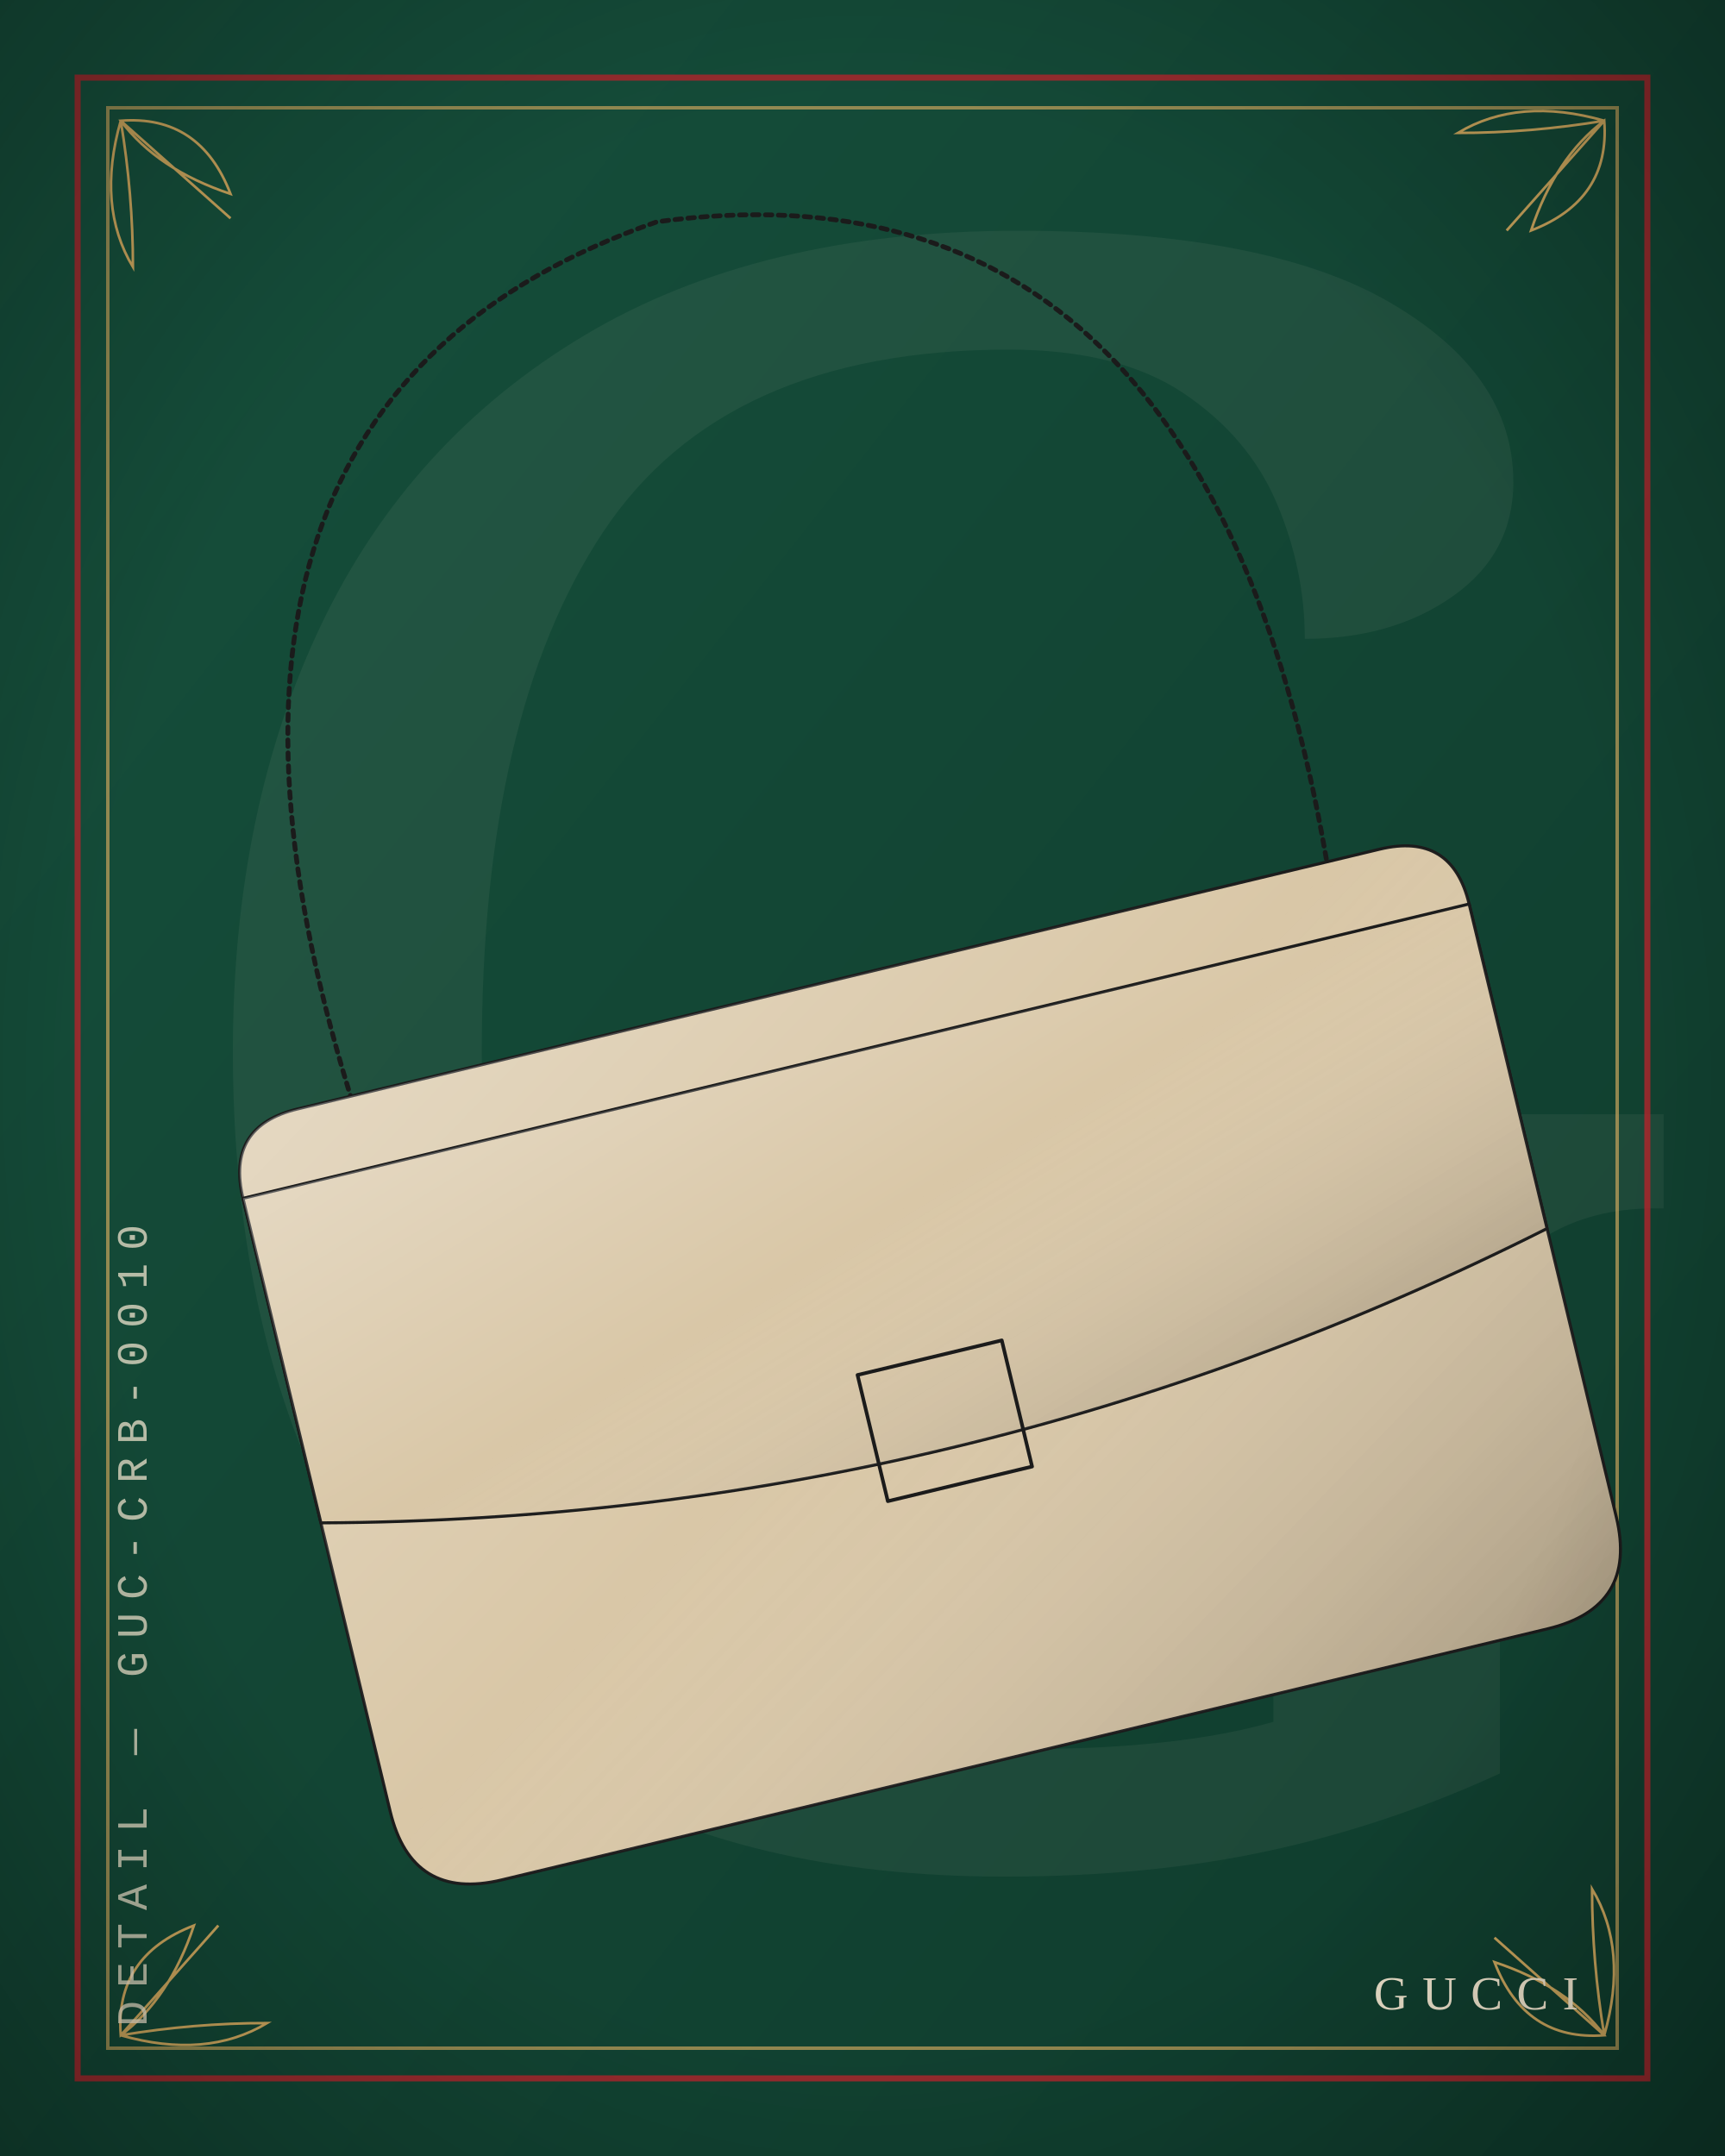
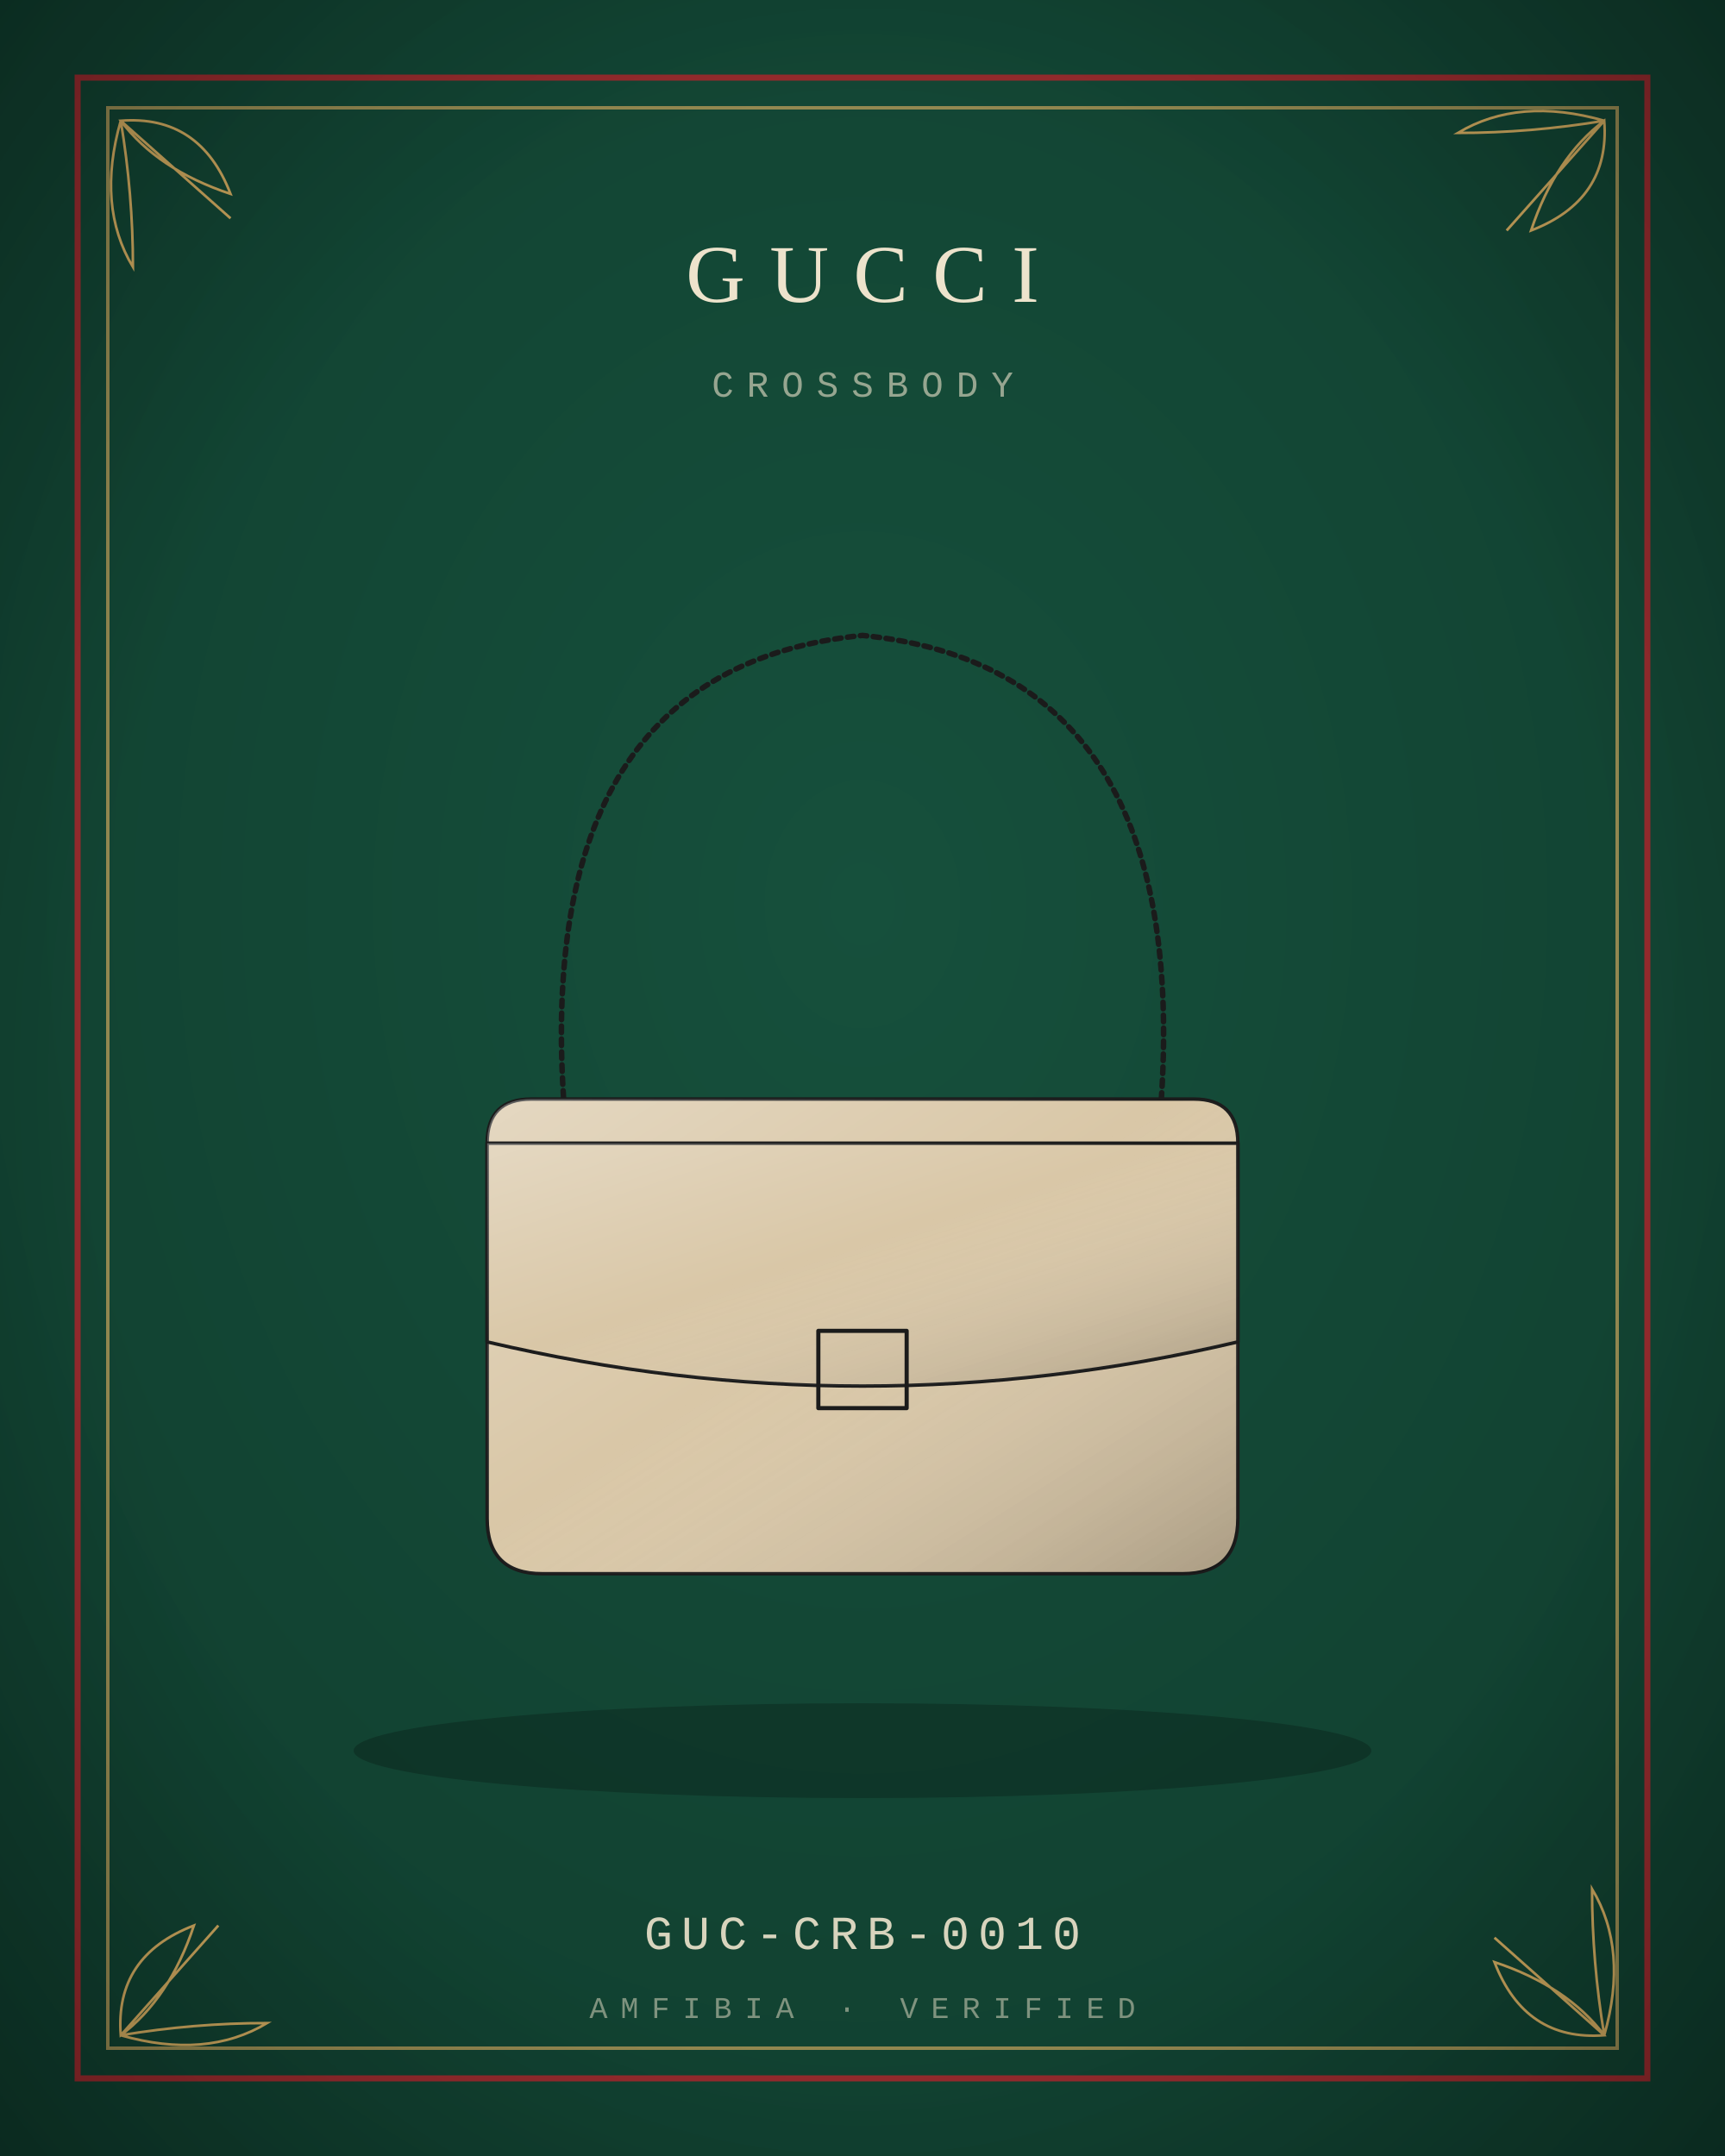
<svg xmlns="http://www.w3.org/2000/svg" viewBox="0 0 400 500" width="800" height="1000">
  <defs>
    <radialGradient id="bg" cx="50%" cy="42%" r="80%">
      <stop offset="0" stop-color="#16503C" />
      <stop offset="1" stop-color="#0F3B2C" />
    </radialGradient>
    <linearGradient id="bgd" x1="0" y1="0" x2="1" y2="1">
      <stop offset="0" stop-color="#16503C" />
      <stop offset="1" stop-color="#0F3B2C" />
    </linearGradient>
    <linearGradient id="sheen" x1="0" y1="0" x2="1" y2="1">
      <stop offset="0" stop-color="#fff" stop-opacity=".30" />
      <stop offset=".45" stop-color="#fff" stop-opacity="0" />
      <stop offset="1" stop-color="#000" stop-opacity=".22" />
    </linearGradient>
    <linearGradient id="multi" x1="0" y1="0" x2="1" y2="1">
      <stop offset="0" stop-color="#B3122E" />
      <stop offset=".35" stop-color="#C9A227" />
      <stop offset=".7" stop-color="#2F5D46" />
      <stop offset="1" stop-color="#3557A0" />
    </linearGradient>
    <radialGradient id="vig" cx="50%" cy="50%" r="75%">
      <stop offset=".6" stop-color="#000" stop-opacity="0" />
      <stop offset="1" stop-color="#000" stop-opacity=".35" />
    </radialGradient>
  </defs>
-   <rect width="400" height="500" fill="url(#bgd)" />
-   <text x="210" y="430" text-anchor="middle" font-family="Georgia, serif" font-size="520" fill="#EDE3CC" opacity="0.06">G</text>
+   <rect width="400" height="500" fill="url(#bg)" />
  <rect x="18" y="18" width="364" height="464" fill="none" stroke="#B5242C" stroke-width="1.4" opacity="0.8" />
  <rect x="25" y="25" width="350" height="450" fill="none" stroke="#C9A45C" stroke-width="0.8" opacity="0.7" />
  <path transform="translate(28 28) rotate(45) scale(1)" d="M0 0 Q12 -14 30 -6 Q14 2 0 0 Z M0 0 Q14 10 26 22 Q10 18 0 0 Z M0 0 L34 -2" fill="none" stroke="#C9A45C" stroke-width="1.2" vector-effect="non-scaling-stroke" />
  <path transform="translate(372 28) rotate(135) scale(1)" d="M0 0 Q12 -14 30 -6 Q14 2 0 0 Z M0 0 Q14 10 26 22 Q10 18 0 0 Z M0 0 L34 -2" fill="none" stroke="#C9A45C" stroke-width="1.2" vector-effect="non-scaling-stroke" />
  <path transform="translate(28 472) rotate(-45) scale(1)" d="M0 0 Q12 -14 30 -6 Q14 2 0 0 Z M0 0 Q14 10 26 22 Q10 18 0 0 Z M0 0 L34 -2" fill="none" stroke="#C9A45C" stroke-width="1.2" vector-effect="non-scaling-stroke" />
  <path transform="translate(372 472) rotate(-135) scale(1)" d="M0 0 Q12 -14 30 -6 Q14 2 0 0 Z M0 0 Q14 10 26 22 Q10 18 0 0 Z M0 0 L34 -2" fill="none" stroke="#C9A45C" stroke-width="1.2" vector-effect="non-scaling-stroke" />
-   <g transform="rotate(-13.5 200 250) translate(-15 20) scale(2.15)">
-     <path d="M46 98 Q40 18 100 12 Q160 18 154 98" fill="none" stroke="#1B1B1B" stroke-width="2.24" stroke-dasharray="3 3" stroke-linejoin="round" stroke-linecap="round" vector-effect="non-scaling-stroke" />
-     <path d="M40 96 L160 96 Q168 96 168 104 L168 172 Q168 182 158 182 L42 182 Q32 182 32 172 L32 104 Q32 96 40 96 Z" fill="#D9C7A7" stroke="#1B1B1B" stroke-width="1.4" stroke-linejoin="round" stroke-linecap="round" vector-effect="non-scaling-stroke" />
+   <ellipse cx="200" cy="406" rx="118" ry="11" fill="#000" opacity="0.22" />
+   <g transform="translate(72 132) scale(1.28)">
+     <path d="M46 98 Q40 18 100 12 Q160 18 154 98" fill="none" stroke="#1B1B1B" stroke-width="2.56" stroke-dasharray="3 3" stroke-linejoin="round" stroke-linecap="round" vector-effect="non-scaling-stroke" />
+     <path d="M40 96 L160 96 Q168 96 168 104 L168 172 Q168 182 158 182 L42 182 Q32 182 32 172 L32 104 Q32 96 40 96 Z" fill="#D9C7A7" stroke="#1B1B1B" stroke-width="1.6" stroke-linejoin="round" stroke-linecap="round" vector-effect="non-scaling-stroke" />
    <path d="M40 96 L160 96 Q168 96 168 104 L168 172 Q168 182 158 182 L42 182 Q32 182 32 172 L32 104 Q32 96 40 96 Z" fill="url(#sheen)" stroke="none" />
-     <path d="M32 104 L168 104 L168 140 Q100 156 32 140 Z" fill="#D9C7A7" stroke="#1B1B1B" stroke-width="1.4" stroke-linejoin="round" stroke-linecap="round" vector-effect="non-scaling-stroke" />
+     <path d="M32 104 L168 104 L168 140 Q100 156 32 140 Z" fill="#D9C7A7" stroke="#1B1B1B" stroke-width="1.6" stroke-linejoin="round" stroke-linecap="round" vector-effect="non-scaling-stroke" />
    <path d="M32 104 L168 104 L168 140 Q100 156 32 140 Z" fill="url(#sheen)" stroke="none" />
-     <path d="M92 138 L108 138 L108 152 L92 152 Z" fill="none" stroke="#1B1B1B" stroke-width="1.68" stroke-linejoin="round" stroke-linecap="round" vector-effect="non-scaling-stroke" />
-   </g>
-   <g transform="translate(34 470) rotate(-90)">
-     <text x="0" y="0" text-anchor="start" font-family="'Courier New', Courier, monospace" font-size="10" letter-spacing="3" fill="#EDE3CC" opacity="0.75">DETAIL — GUC-CRB-0010</text>
+     <path d="M92 138 L108 138 L108 152 L92 152 Z" fill="none" stroke="#1B1B1B" stroke-width="1.92" stroke-linejoin="round" stroke-linecap="round" vector-effect="non-scaling-stroke" />
  </g>
  <g>
-     <text x="366" y="466" text-anchor="end" font-size="11" fill="#EDE3CC" font-family="Georgia, 'Times New Roman', serif" font-weight="400" letter-spacing="3.3">GUCCI</text>
+     <text x="200" y="70" text-anchor="middle" font-size="19" fill="#EDE3CC" font-family="Georgia, 'Times New Roman', serif" font-weight="400" letter-spacing="5.7">GUCCI</text>
  </g>
+   <text x="200" y="92" text-anchor="middle" font-family="'Courier New', Courier, monospace" font-size="8.5" letter-spacing="3" fill="#EDE3CC" opacity="0.6">CROSSBODY</text>
+   <text x="200" y="452" text-anchor="middle" font-family="'Courier New', Courier, monospace" font-size="11" letter-spacing="2" fill="#EDE3CC" opacity="0.9">GUC-CRB-0010</text>
+   <text x="200" y="468" text-anchor="middle" font-family="'Courier New', Courier, monospace" font-size="7" letter-spacing="3" fill="#EDE3CC" opacity="0.5">AMFIBIA · VERIFIED</text>
  <rect width="400" height="500" fill="url(#vig)" />
</svg>
